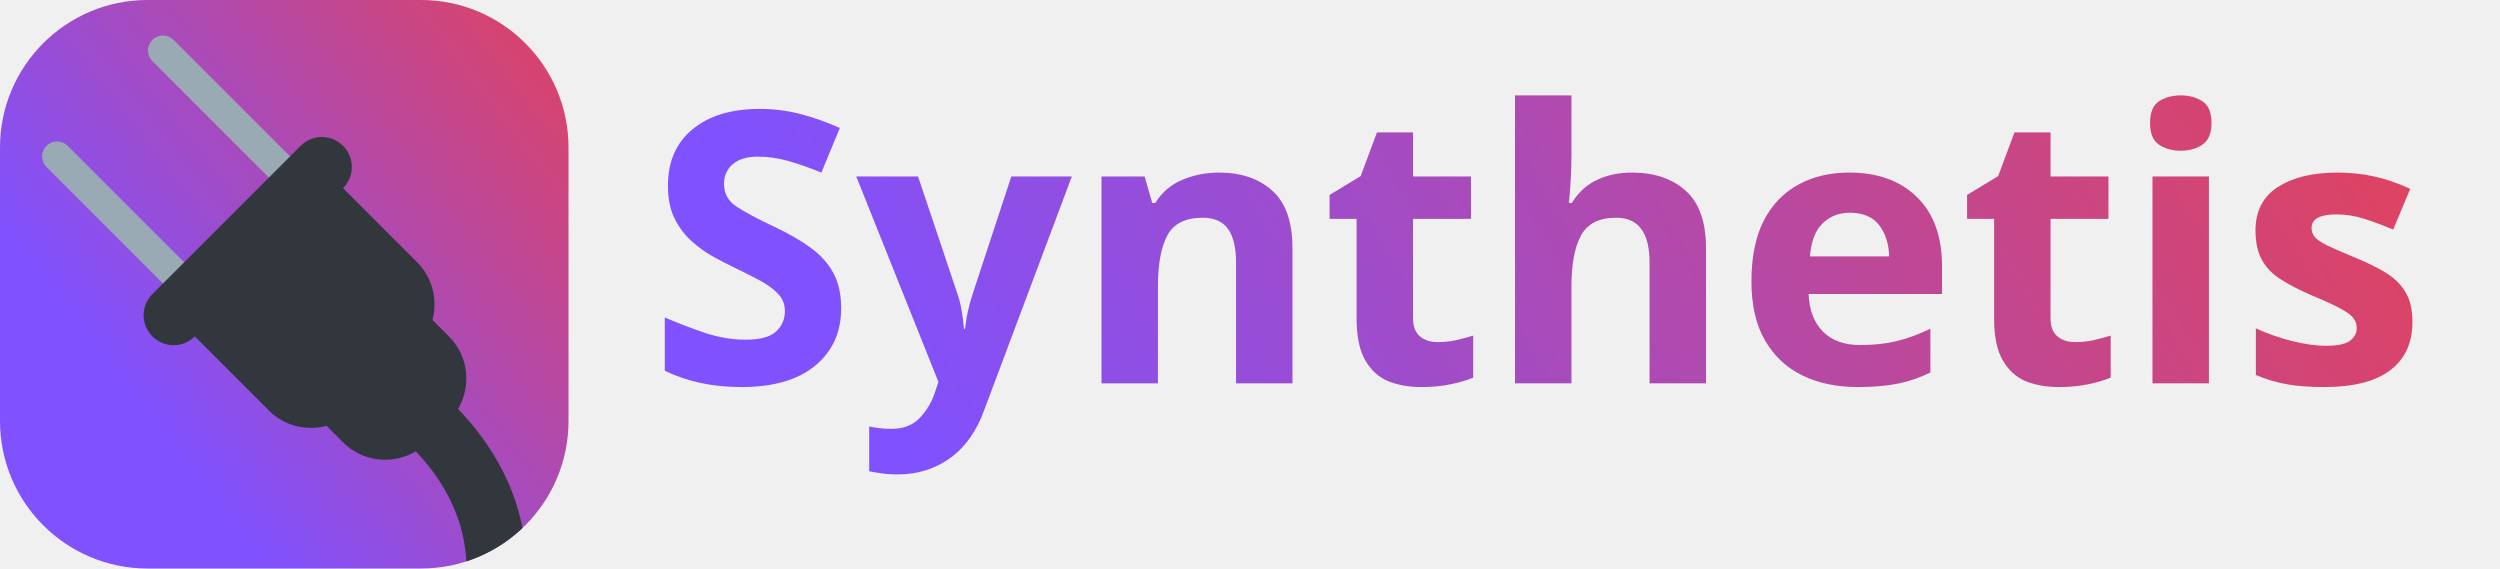
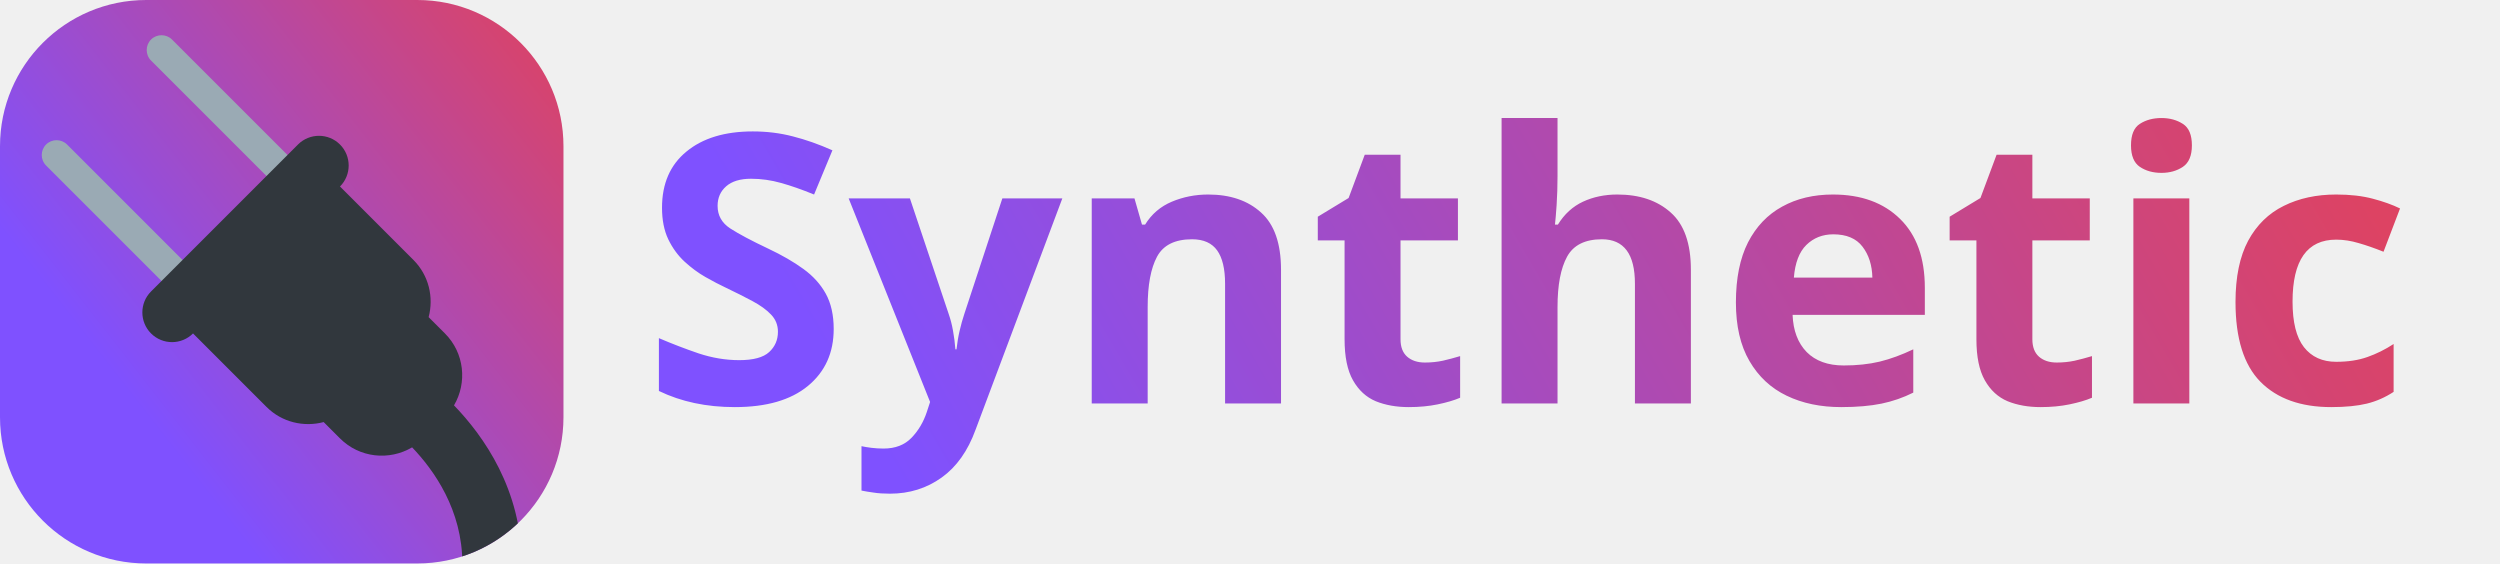
- <svg xmlns="http://www.w3.org/2000/svg" xmlns:xlink="http://www.w3.org/1999/xlink" width="211.077" height="48" viewBox="0 0 211.077 48" version="1.1" id="svg1" xml:space="preserve">
+ <svg xmlns="http://www.w3.org/2000/svg" xmlns:xlink="http://www.w3.org/1999/xlink" width="212.965" height="48" viewBox="0 0 212.965 48" version="1.1" id="svg1" xml:space="preserve">
  <defs id="defs1">
    <linearGradient id="linearGradient3">
      <stop style="stop-color:#7f51ff;stop-opacity:1;" offset="0.209" id="stop3" />
      <stop style="stop-color:#dd4363;stop-opacity:1;" offset="0.908" id="stop4" />
    </linearGradient>
    <linearGradient id="linearGradient1">
      <stop style="stop-color:#7f51ff;stop-opacity:1;" offset="0.193" id="stop1" />
      <stop style="stop-color:#dd4363;stop-opacity:1;" offset="1" id="stop2" />
    </linearGradient>
    <linearGradient xlink:href="#linearGradient1" id="linearGradient2" x1="0.467" y1="38.349" x2="47.183" y2="1.951" gradientUnits="userSpaceOnUse" gradientTransform="matrix(1.012188,0,0,1.012188,-0.292522,-0.292522)" />
    <mask maskUnits="userSpaceOnUse" id="mask4">
      <rect style="fill:#ffffff;fill-opacity:1;stroke:none;stroke-width:0;stroke-linecap:round;stroke-dasharray:none;paint-order:markers fill stroke" id="rect4" width="37.957" height="37.957" x="-1.145" y="-1.957" ry="9.851" />
    </mask>
-     <linearGradient xlink:href="#linearGradient3" id="linearGradient4" x1="54.088" y1="71.435" x2="202.543" y2="-14.902" gradientUnits="userSpaceOnUse" />
+     <linearGradient xlink:href="#linearGradient3" id="linearGradient4" x1="54.088" y1="71.435" x2="202.543" y2="-14.902" gradientUnits="userSpaceOnUse" gradientTransform="translate(0,2)" />
  </defs>
  <g id="layer1">
    <g id="layer1-2">
      <rect style="fill:url(#linearGradient2);stroke:none;stroke-width:0;stroke-linecap:round;stroke-dasharray:none;paint-order:markers fill stroke" id="rect1" width="48" height="48" x="0" y="0" ry="12.458" />
      <g id="g1" transform="matrix(1.264587,0,0,1.264587,1.447835,2.474879)" style="stroke-width:0.791" mask="url(#mask4)">
        <path fill="#9aaab4" d="m 11.858,16.264 c 0.389,0.389 0.389,1.025 0,1.414 -0.389,0.389 -1.025,0.389 -1.414,0 L 1.959,9.192 C 1.57,8.803 1.57,8.167 1.959,7.778 2.348,7.389 2.984,7.389 3.373,7.778 Z M 18.93,9.193 c 0.389,0.389 0.389,1.025 0,1.414 -0.389,0.389 -1.025,0.389 -1.414,0 L 9.029,2.121 C 8.64,1.732 8.64,1.096 9.029,0.707 c 0.389,-0.389 1.025,-0.389 1.414,0 z" id="path1" style="stroke-width:0.791" />
        <path fill="#31373d" d="m 34,36 c 0,-4.966 -2.56,-8.581 -4.562,-10.65 0.898,-1.532 0.704,-3.529 -0.61,-4.844 l -1.099,-1.099 c 0.352,-1.332 0.021,-2.806 -1.022,-3.851 l -4.949,-4.95 c 0.78,-0.781 0.78,-2.047 0,-2.828 C 20.977,6.997 19.709,6.997 18.929,7.777 l -2.826,2.826 -0.003,0.002 -4.242,4.243 -2.828,2.828 c -0.781,0.781 -0.781,2.047 0,2.828 0.781,0.781 2.047,0.781 2.828,0 l 4.95,4.95 c 1.044,1.044 2.519,1.373 3.85,1.021 l 1.101,1.101 c 1.318,1.318 3.323,1.51 4.857,0.602 C 28.099,29.726 30,32.404 30,36 Z" id="path2" style="stroke-width:0.791" />
      </g>
    </g>
-     <text xml:space="preserve" style="font-size:32px;line-height:0.8;font-family:'Sarasa Mono SC Nerd Font';-inkscape-font-specification:'Sarasa Mono SC Nerd Font';fill:url(#linearGradient4);stroke:none;stroke-width:0;stroke-linecap:round;stroke-dasharray:none;stroke-opacity:1;paint-order:markers fill stroke" x="54.661" y="32.368" id="text1">
-       <tspan id="tspan1" x="54.661" y="32.368" style="font-style:normal;font-variant:normal;font-weight:bold;font-stretch:normal;font-size:32px;font-family:Chillax;-inkscape-font-specification:'Chillax Bold';fill:url(#linearGradient4);stroke:none;stroke-width:0;stroke-dasharray:none;stroke-opacity:1">Synthetis</tspan>
+     <text xml:space="preserve" style="font-size:32px;line-height:0.8;font-family:'Sarasa Mono SC Nerd Font';-inkscape-font-specification:'Sarasa Mono SC Nerd Font';fill:url(#linearGradient4);stroke:none;stroke-width:0;stroke-linecap:round;stroke-dasharray:none;stroke-opacity:1;paint-order:markers fill stroke" x="54.661" y="34.368" id="text1">
+       <tspan id="tspan1" x="54.661" y="34.368" style="font-style:normal;font-variant:normal;font-weight:bold;font-stretch:normal;font-size:32px;font-family:Chillax;-inkscape-font-specification:'Chillax Bold';fill:url(#linearGradient4);stroke:none;stroke-width:0;stroke-dasharray:none;stroke-opacity:1">Synthetic</tspan>
    </text>
  </g>
</svg>
